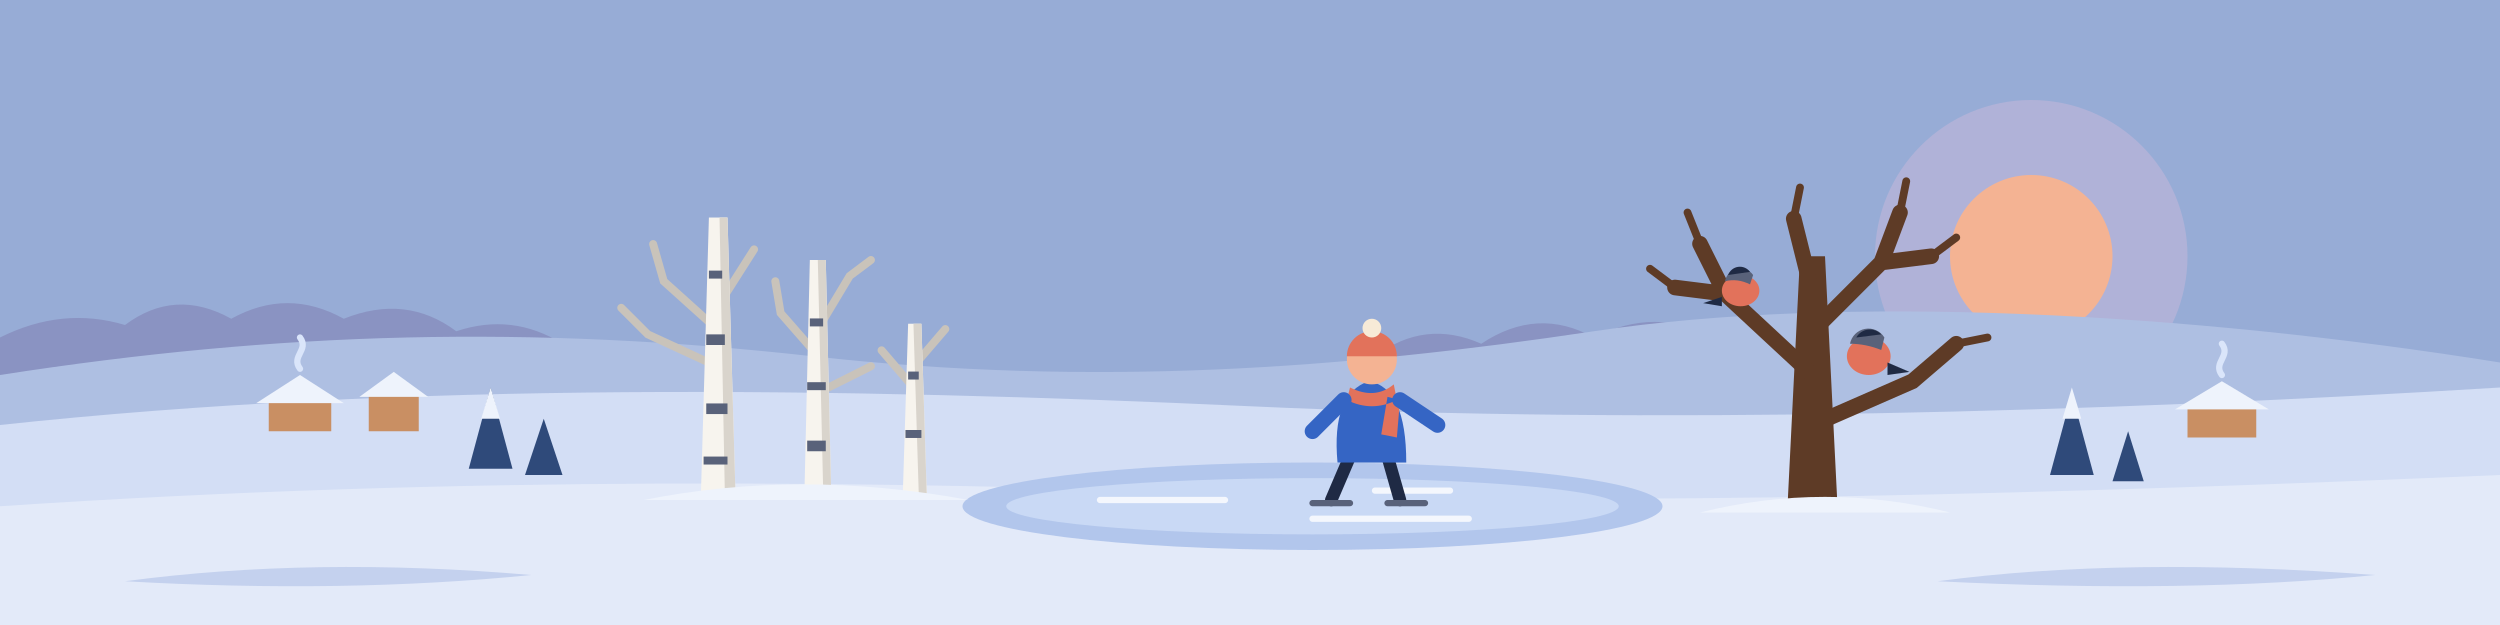
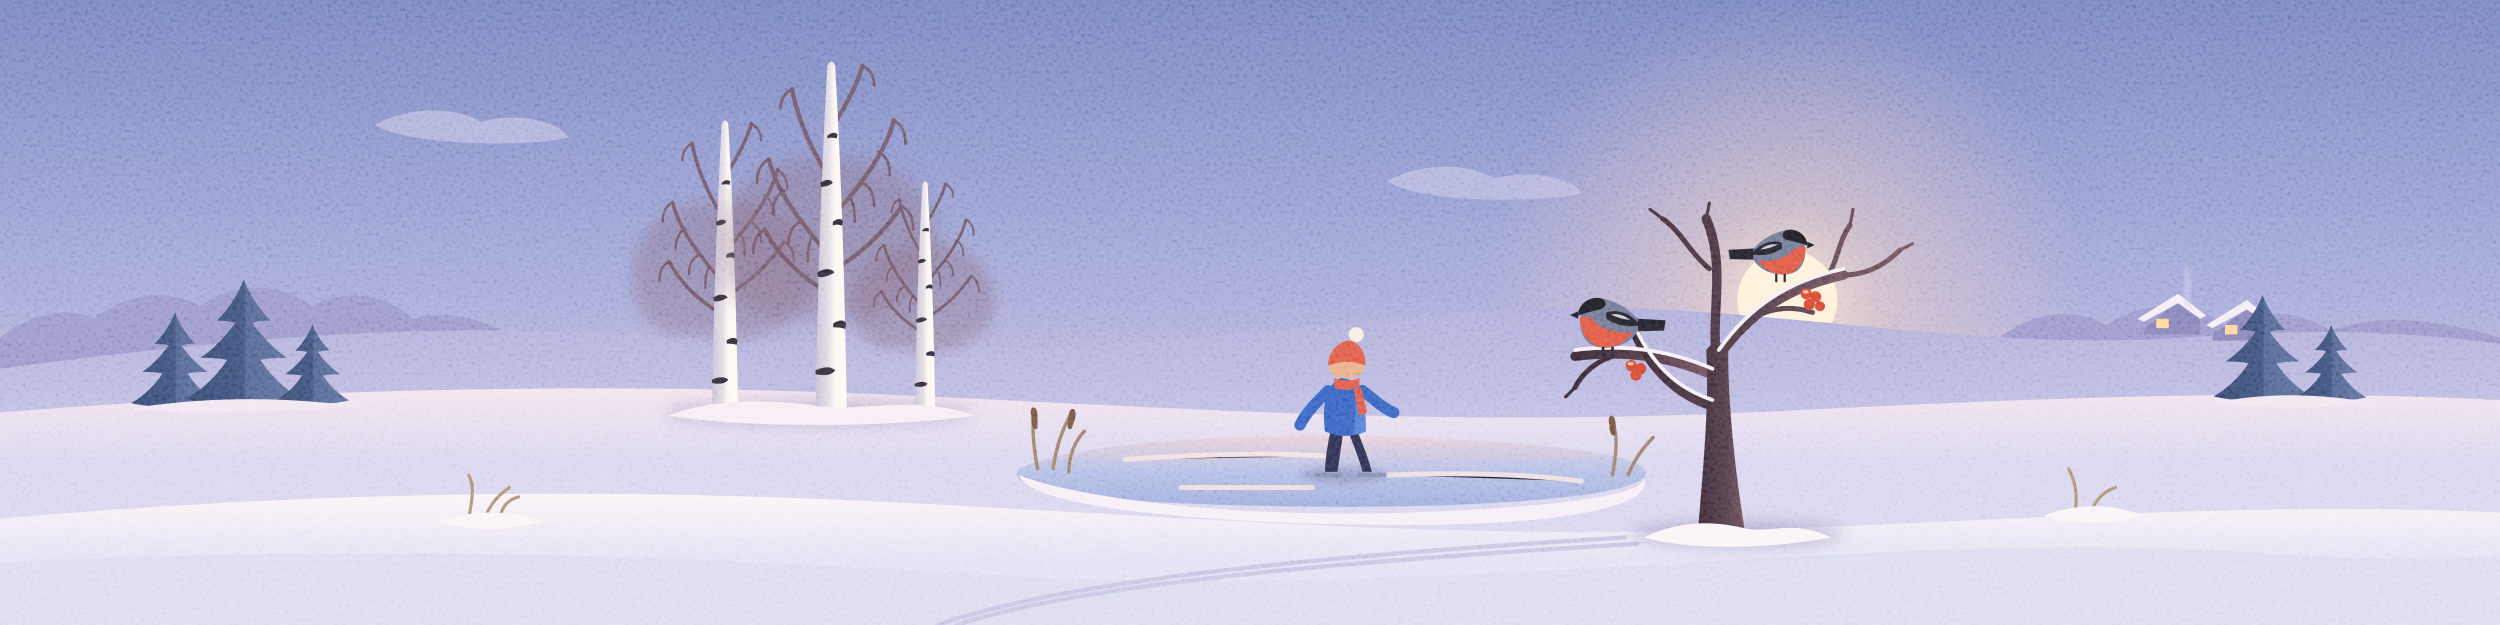
- <svg xmlns="http://www.w3.org/2000/svg" viewBox="0 0 800 200" width="800" height="200" preserveAspectRatio="xMidYMid slice">
-   <rect width="800" height="200" fill="#97acd6" />
-   <circle cx="650" cy="82" r="50" fill="#b0b2d8" />
-   <circle cx="650" cy="82" r="26" fill="#f4b393" />
-   <path d="M0 108q20-10 40-4 16-12 34-2 18-10 36 0 20-8 36 4 18-6 34 4l10 20H0zm440 6q16-12 34-4 18-12 36-2 20-10 38 0 18-8 34 2 20-10 38 0 18-6 34 4 20-8 40 0 20-6 40 2 20-4 46 4v16H440z" fill="#8a93c2" />
-   <path d="M0 120c90-14 170-16 260-6s170 4 250-8 190-6 290 10v40H0z" fill="#aebfe2" />
-   <path d="M0 136c130-14 270-12 400-6s270 2 400-6v76H0z" fill="#d3def5" />
-   <path d="M0 162c150-10 280-8 400-4s260 0 400-6v48H0z" fill="#e3eaf9" />
-   <path d="M40 186q60-8 130-2-60 6-130 2zm580 0q60-8 140-2-60 6-140 2z" fill="#c4d1ee" />
-   <g fill="#c98f63">
-     <path d="M86 128h20v10H86zM118 126h16v12h-16zM700 130h22v10h-22z" />
+ <svg xmlns="http://www.w3.org/2000/svg" viewBox="0 0 800 200" width="800" height="200" preserveAspectRatio="xMidYMid slice" data-solid="119">
+   <rect width="800" height="200" fill="#a9acd6" />
+   <defs>
+     <linearGradient id="sky" x1="0" y1="0" x2="0" y2="1">
+       <stop offset="0" stop-color="#7e8cc3" />
+       <stop offset=".5" stop-color="#aeb1dc" />
+       <stop offset=".8" stop-color="#e2c3d0" />
+       <stop offset="1" stop-color="#f4d6c8" />
+     </linearGradient>
+     <radialGradient id="sunGlow">
+       <stop offset="0" stop-color="#fff0d8" stop-opacity=".9" />
+       <stop offset=".3" stop-color="#f8d4c0" stop-opacity=".5" />
+       <stop offset="1" stop-color="#f0c8cc" stop-opacity="0" />
+     </radialGradient>
+     <linearGradient id="far" x1="0" y1="0" x2="0" y2="1">
+       <stop offset="0" stop-color="#b3b2db" />
+       <stop offset=".4" stop-color="#c6c4e6" />
+     </linearGradient>
+     <linearGradient id="mid" x1="0" y1="0" x2="0" y2="1">
+       <stop offset="0" stop-color="#f3e6ee" />
+       <stop offset=".3" stop-color="#dcd8ef" />
+     </linearGradient>
+     <linearGradient id="near" x1="0" y1="0" x2="0" y2="1">
+       <stop offset="0" stop-color="#fbf4f6" />
+       <stop offset=".5" stop-color="#e4e3f4" />
+     </linearGradient>
+     <linearGradient id="ice" x1="0" y1="0" x2="0" y2="1">
+       <stop offset="0" stop-color="#e9d3dc" />
+       <stop offset=".5" stop-color="#b9c3e6" />
+       <stop offset="1" stop-color="#a4b2de" />
+     </linearGradient>
+     <linearGradient id="birch" x1="0" y1="0" x2="1" y2="0">
+       <stop offset="0" stop-color="#cbc3d6" />
+       <stop offset=".45" stop-color="#e6e0e8" />
+       <stop offset=".6" stop-color="#fbf6f2" />
+       <stop offset="1" stop-color="#fff9f2" />
+     </linearGradient>
+     <linearGradient id="bark" x1="0" y1="0" x2="1" y2="0">
+       <stop offset="0" stop-color="#3f2f3a" />
+       <stop offset=".6" stop-color="#5a4350" />
+       <stop offset="1" stop-color="#7a5c66" />
+     </linearGradient>
+     <linearGradient id="fir" x1="0" y1="0" x2="1" y2="0">
+       <stop offset="0" stop-color="#3d4f78" />
+       <stop offset=".5" stop-color="#465a84" />
+       <stop offset=".52" stop-color="#5a6d98" />
+       <stop offset="1" stop-color="#6578a2" />
+     </linearGradient>
+     <filter id="soft" x="-40%" y="-80%" width="180%" height="260%">
+       <feGaussianBlur stdDeviation="2.5" />
+     </filter>
+     <filter id="haze" x="-60%" y="-30%" width="220%" height="160%">
+       <feGaussianBlur stdDeviation="1.2" />
+     </filter>
+     <filter id="grain" x="0" y="0" width="100%" height="100%">
+       <feTurbulence type="fractalNoise" baseFrequency=".85" numOctaves="2" seed="7" stitchTiles="stitch" />
+       <feColorMatrix values="2.2 0 0 0 -.6  2.2 0 0 0 -.6  2.2 0 0 0 -.6  0 0 0 0 1" />
+     </filter>
+     <path id="tree" d="M0-60C-3-52-8-45-13-40Q-7-40-4-39C-9-32-15-26-21-22Q-13-22-8-21C-13-13-21-6-28-2Q-14 1-3 0V3H3V0Q14 1 28-2C21-6 13-13 8-21Q13-22 21-22C15-26 9-32 4-39Q7-40 13-40C8-45 3-52 0-60Z" />
+     <g id="birchTree">
+       <path d="M0-64C-14-66-27-58-28-44C-30-30-20-22-8-24C4-20 22-24 27-38C30-54 16-66 0-64Z" fill="#8c6f86" opacity=".4" filter="url(#soft)" />
+       <path d="M-1-40C-8-48-14-56-16-64M1-50C8-58 14-66 16-74M-1-60C-6-68-9-76-10-82M0-72C4-78 7-84 8-88M-1-30C-8-34-14-40-17-46M1-36C8-40 14-46 18-52" fill="none" stroke="#7a6070" stroke-width="1.1" stroke-linecap="round" />
+       <path d="M-16-64C-18-63-19-61-19-58M16-74C18-73 19-71 19-68M-10-82C-12-81-13-79-13-77M8-88C10-87 11-85 11-83M-17-46C-19-45-20-43-20-40M18-52C20-51 21-49 21-46M-8-48C-10-47-11-45-11-42M8-58C10-57 11-55 11-52M-12-56C-14-55-15-53-15-50M12-66C14-65 15-63 15-60M-5-44C-6-42-6-40-6-38M5-54C6-52 6-50 6-48" fill="none" stroke="#7a6070" stroke-width=".7" stroke-linecap="round" />
+       <path d="M-4 3C-3.6-28-2.6-60-1-88Q0-90 1-88C2.6-60 3.6-28 4 3Z" fill="url(#birch)" />
+       <path d="M-4-10C-2-11 0-11 1-10C0-8.6-2-8.6-4-9ZM.5-22C2-23 3.4-23 3.8-22L3.6-20.6C2.4-21 1.4-21 .5-21ZM-3.6-35C-1.6-36.4 .4-36 .8-35-1-34-2.6-33.6-3.4-34ZM.4-48C1.6-49 2.8-49 3-48L2.8-47C2-47.4 1-47.4.4-47ZM-2.8-58C-1.4-59 0-59 .4-58-.8-57-2-57-2.6-57ZM-1-70C0-71 1-71 1.6-70.4L1.4-69.4C.6-69.6-.2-69.6-1-69.4Z" fill="#3b3340" />
+     </g>
+     <g id="finch">
+       <path d="M12-5L21-4.5 20.5-1.2 12-1Z" fill="#2c2833" />
+       <path d="M-6-6C-6-10-2-12 1-11.4C5-10.6 9-8.4 12-5L12-1C10 3 4 5-1 4C-5 3-7-1-6-6Z" fill="#79809a" />
+       <path d="M-6.4-5.6C-6.6-1.6-4.4 2.2-1 3.8 3.6 5 8.2 3 10.4-.8 5.6.2 0-1.6-3-5.4Z" fill="#e2604a" />
+       <path d="M-7-6C-7-10-3-12.2 0-11.6 2.4-11 2.2-8.4 0-8-2.4-7.4-5-6.8-7-6Z" fill="#26232c" />
+       <path d="M-7-7.4L-9.6-6.2-7-5Z" fill="#26232c" />
+       <path d="M2-7C6-8.4 10-6.4 13-3 9-2 5-3 2-5Z" fill="#2c2833" />
+       <path d="M3.4-6.4C6-6.8 8-6 9.6-4.6 7.4-4.8 5.4-5.4 3.4-6.4Z" fill="#c9ccdb" />
+       <path d="M1 4V7M4 4V7" stroke="#2c2833" stroke-width=".8" />
+     </g>
+   </defs>
+   <g id="sky">
+     <rect width="800" height="200" fill="url(#sky)" />
+     <g transform="translate(-40 0)">
+       <circle cx="612" cy="96" r="96" fill="url(#sunGlow)" />
+       <path d="M612 80a16 16 0 1 1-.1 0z" fill="#fff1dc" />
+     </g>
+     <path d="M120 40C130 34 146 34 154 39 164 36 178 38 182 44 170 47 132 47 120 40ZM444 58C454 52 470 52 478 57 490 54 504 57 506 62 492 65 454 65 444 58Z" fill="#c4c3e4" opacity=".7" />
  </g>
-   <path d="M82 129l14-9 14 9zM115 127l11-8 11 8zM696 131l15-9 15 9z" fill="#eef3fc" />
-   <path d="M96 118c-3-4 3-6 0-10M711 120c-3-4 3-6 0-10" fill="none" stroke="#dae5fa" stroke-width="2" stroke-linecap="round" />
-   <ellipse cx="420" cy="162" rx="112" ry="14" fill="#b2c6ec" />
-   <ellipse cx="420" cy="162" rx="98" ry="9" fill="#c9d9f5" />
-   <path d="M352 160h40M420 166h50M440 157h24" stroke="#fff" stroke-width="2" stroke-linecap="round" opacity=".8" />
-   <path d="M432 146l-6 14M444 146l4 14" stroke="#1f2a44" stroke-width="4" stroke-linecap="round" />
-   <path d="M420 161h12M444 161h12" stroke="#59627a" stroke-width="2" stroke-linecap="round" />
-   <path d="M428 148q-2-22 10-26 12 2 12 26z" fill="#3565c4" />
-   <path d="M432 124q8 4 14-1l1 5q-8 4-16 0zM444 127l-2 12 5 1 1-12z" fill="#e2725b" />
-   <path d="M448 128l12 8M430 128l-10 10" stroke="#3565c4" stroke-width="5" stroke-linecap="round" />
-   <circle cx="439" cy="115" r="8" fill="#f4b393" />
-   <path d="M431 114a8 8 0 0 1 16 0z" fill="#e2725b" />
-   <circle cx="439" cy="105" r="3" fill="#f7ead7" />
-   <g transform="translate(39 23.7) scale(.85)">
-     <path d="M224 96l-20-18-4-14M224 110l-26-12-10-10M224 88l14-22M262 106l-14-16-2-12M262 96l12-20 8-6M262 120l20-10M298 118l-12-14M298 110l12-14" fill="none" stroke="#c9c3ba" stroke-width="3" stroke-linecap="round" />
-     <path d="M218 158l3-104h7l3 104zM257 156l2-86h6l2 86zM294 158l2-64h5l2 64z" fill="#f7f4ee" />
-     <path d="M225 54h3l3 104h-4z" fill="#d9d4cc" />
-     <path d="M262 70h3l2 86h-3z" fill="#d9d4cc" />
-     <path d="M298 94h3l2 64h-3z" fill="#d9d4cc" />
-     <path d="M221 74h5v3h-5zM220 98h7v4h-7zM220 124h8v4h-8zM219 144h9v3h-9zM259 92h5v3h-5zM258 116h7v3h-7zM258 138h7v4h-7zM296 112h4v3h-4zM295 134h6v3h-6z" fill="#59627a" />
+   <g id="far">
+     <path d="M0 108C10 100 22 98 30 102 40 94 54 92 64 98 74 90 90 90 100 98 110 92 124 94 132 102 146 98 160 104 170 112V140H0ZM640 108C650 100 664 98 674 104 686 96 702 96 712 104 724 98 738 100 746 106 760 100 780 102 800 108V140H640Z" fill="#a19fcd" />
+     <path d="M0 118C60 110 120 104 180 106S300 114 360 110C420 106 470 96 530 99S640 112 700 108C740 105 770 106 800 110V200H0Z" fill="url(#far)" />
+     <g fill="#8e8bbd">
+       <path d="M686 106C686 104 690 103 691 101L697 97 704 101V107H686ZM708 108C708 106 712 105 713 103L719 99 726 103V109H708Z" />
+     </g>
+     <path d="M684 102L697 94 706 101 704 102 697 97 686 103ZM706 104L719 96 728 103 726 104 719 99 708 105Z" fill="#f4eef6" />
+     <path d="M690 102H694V105H690ZM712 104H716V107H712Z" fill="#ffd9a0" />
+     <path d="M700 97C698 93 702 91 700 87" fill="none" stroke="#d8d6ee" stroke-width="2.4" stroke-linecap="round" opacity=".7" filter="url(#haze)" />
  </g>
-   <path d="M572 162l4-80h8l4 80z" fill="#5e3b26" />
-   <path d="M580 120l-28-26-8-16M580 106l22-22 6-16M580 94l-6-24M580 136l32-14 14-12M552 94l-16-2M602 84l16-2" fill="none" stroke="#5e3b26" stroke-width="5" stroke-linecap="round" />
-   <path d="M544 78l-4-10M608 68l2-10M574 70l2-10M626 110l10-2M536 92l-8-6M618 82l8-6" fill="none" stroke="#5e3b26" stroke-width="2.5" stroke-linecap="round" />
-   <ellipse cx="598" cy="114" rx="7" ry="6" fill="#e2725b" />
-   <path d="M592 110a6 6 0 0 1 11-2l-1 4q-5-2-10-2z" fill="#59627a" />
-   <path d="M594 108a5 5 0 0 1 8-1z" fill="#1f2a44" />
-   <path d="M604 116l7 3-7 1z" fill="#1f2a44" />
-   <ellipse cx="557" cy="93" rx="6" ry="5" fill="#e2725b" />
-   <path d="M552 90a5 5 0 0 1 9-2l-1 3q-4-2-8-1z" fill="#59627a" />
-   <path d="M553 88a4 4 0 0 1 7-1z" fill="#1f2a44" />
-   <path d="M551 95l-6 2 6 1z" fill="#1f2a44" />
-   <path d="M206 160q50-10 104 0zM544 164q40-10 80 0z" fill="#eef3fc" />
-   <path d="M150 150l7-26 7 26zm18 2l6-18 6 18zm488 0l7-26 7 26zm20 2l5-16 5 16z" fill="#2f4a7a" />
-   <path d="M154 134l3-10 3 10zm506 0l3-10 3 10z" fill="#eef3fc" />
+   <g id="mid">
+     <path d="M0 132C100 124 200 122 300 127S470 136 560 132C640 128 720 124 800 128V200H0Z" fill="url(#mid)" />
+     <g fill="url(#fir)">
+       <use href="#tree" transform="translate(56 130) scale(.5)" />
+       <use href="#tree" transform="translate(78 129) scale(.66)" />
+       <use href="#tree" transform="translate(100 129) scale(.42)" />
+       <use href="#tree" transform="translate(724 128) scale(.56)" />
+       <use href="#tree" transform="translate(746 128) scale(.4)" />
+     </g>
+     <path d="M40 131Q76 125 114 130Q76 133 40 131ZM708 129Q732 124 760 129Q732 132 708 129Z" fill="#f1e8f2" />
+     <ellipse cx="262" cy="132" rx="50" ry="4" fill="#6f6a9e" opacity=".3" filter="url(#soft)" />
+     <use href="#birchTree" transform="translate(232 132) scale(1.05)" />
+     <use href="#birchTree" transform="translate(266 131) scale(1.25)" />
+     <use href="#birchTree" transform="translate(296 131) scale(.82)" />
+     <path d="M214 133C228 127 250 128 262 130S292 126 312 133C284 137 238 137 214 133Z" fill="#f6eef4" />
+     <path d="M326 150C344 141 404 138 452 140S532 146 526 153C518 160 464 163 410 162S320 158 326 150Z" fill="url(#ice)" />
+     <path d="M360 147C390 145 410 145 426 146M444 152C470 151 492 152 506 154M378 156H420" stroke="#fbe8e2" stroke-width="1.6" stroke-linecap="round" opacity=".8" />
+     <path d="M326 152C346 160 400 166 452 164S526 158 526 153C530 162 500 168 450 168S330 164 326 152Z" fill="#f6eff6" />
+     <g fill="none" stroke="#a48a74" stroke-linecap="round">
+       <path d="M332 150C331 144 330 138 331 132M337 150C338 143 340 137 343 132M342 151C342 146 344 141 347 138M516 152C517 146 518 140 516 135M521 152C523 147 526 143 529 140" stroke-width="1.1" />
+     </g>
+     <path d="M330 133C329 130 332 129 332 133V137C331 138 330 137 330 133ZM342 133C342 130 345 130 344 134L343 137C342 138 341 137 342 133ZM515 136C514 132 517 132 517 136V139C516 140 515 139 515 136Z" fill="#7d5d48" />
+     <ellipse cx="430" cy="152" rx="14" ry="2.6" fill="#6f6a9e" opacity=".35" filter="url(#haze)" />
+     <g transform="translate(430 151)">
+       <path d="M-6 0C-6-4-5-10-4-14H0L-2 0ZM6 0C5-4 3-9 1-14H4C6-9 8-4 9 0Z" fill="#34375a" />
+       <path d="M-9 1H-1M5 1H13" stroke="#8d93b4" stroke-width="1.4" stroke-linecap="round" />
+       <path d="M-6-13C-7-20-6-28-1-30 4-30 7-26 7-13C3-11-2-11-6-13Z" fill="#3e6bc6" />
+       <path d="M3-29C5-29 7-27 7-13C5-12 4-12 3-12 4-18 4-24 3-29Z" fill="#5b86d8" />
+       <path d="M-5-26C-9-22-12-19-14-15M6-26C10-23 13-20 16-19" fill="none" stroke="#3e6bc6" stroke-width="3.6" stroke-linecap="round" />
+       <path d="M-3-30C0-29 3-29 5-30V-27C2-26-1-26-3-27ZM3-27L5-18 7.5-19 5.5-27Z" fill="#e2644e" />
+       <path d="M-4.6-33C-4.6-38-.6-40 1.6-40 4.4-40 6.6-38 6.6-34 6.6-31 4-30 1-30-2-30-4.6-31-4.6-33Z" fill="#e9b392" />
+       <path d="M-5-34C-5-39-1-42 1.6-42S7-39 7-34C3-35.6-1-35.6-5-34Z" fill="#e2644e" />
+       <path d="M1.6-44a2.4 2.4 0 1 1 0 .1z" fill="#f8efe4" />
+     </g>
+   </g>
+   <g id="near">
+     <path d="M0 166C90 158 180 156 270 160S450 172 540 170C630 168 710 160 800 164V200H0Z" fill="url(#near)" />
+     <path d="M0 180C120 174 220 178 320 184S520 180 620 176 740 182 800 178V200H0Z" fill="#dcdcf0" opacity=".7" />
+     <path d="M300 200C340 186 420 178 520 172M306 200C346 187 424 180 524 174" fill="none" stroke="#cdc9e4" stroke-width="1.4" stroke-linecap="round" />
+     <g transform="translate(-40 0)">
+       <ellipse cx="596" cy="171" rx="34" ry="4" fill="#5a5090" opacity=".3" filter="url(#soft)" />
+       <g fill="none" stroke="url(#bark)" stroke-linecap="round">
+         <path d="M588 120C574 114 560 112 544 114" stroke-width="3" />
+         <path d="M590 114C600 100 612 92 630 88M589 112C588 98 592 84 586 70M588 130C576 126 568 118 562 104" stroke-width="3" />
+         <path d="M556 114C550 116 546 120 544 124M624 90C628 84 628 78 632 72M630 88C638 88 644 84 648 80M587 86C580 80 578 74 572 70M600 102C608 98 614 98 620 100" stroke-width="1.6" />
+         <path d="M544 124L541 127M632 72L633 67M648 80L652 78M572 70L568 67M586 70L587 65" stroke-width="1" />
+       </g>
+       <path d="M583 174C585 150 587 130 586 112 588 109 592 109 593 112 593 130 595 150 599 174Z" fill="url(#bark)" />
+       <path d="M588 118C574 112 560 110 544 112M590 112C600 98 612 90 630 86M588 128C576 124 568 116 562 102" fill="none" stroke="#f6eff6" stroke-width="1.2" stroke-linecap="round" />
+       <g fill="#d9503a">
+         <circle cx="562" cy="117" r="1.8" />
+         <circle cx="565" cy="118" r="1.8" />
+         <circle cx="563.5" cy="120" r="1.8" />
+         <circle cx="618" cy="94" r="1.8" />
+         <circle cx="621" cy="95" r="1.8" />
+         <circle cx="619" cy="97.4" r="1.8" />
+         <circle cx="622.4" cy="98" r="1.6" />
+       </g>
+       <path d="M561.4 116.4h.8M617.4 93.4h.8" stroke="#ffc6a8" stroke-width="1" stroke-linecap="round" />
+       <use href="#finch" transform="translate(552 107)" />
+       <use href="#finch" transform="translate(612 84) scale(-.9 .9)" />
+       <path d="M566 172C578 166 590 167 598 169S614 166 626 172C604 176 580 176 566 172Z" fill="#fbf4f6" />
+     </g>
+     <path d="M150 166C151 160 152 156 150 152M155 166C157 161 160 158 163 156M160 167C160 163 162 160 166 159M664 164C665 158 664 154 662 150M669 164C671 159 674 157 677 156" fill="none" stroke="#b39a7e" stroke-width="1" stroke-linecap="round" />
+     <path d="M140 167C150 163 164 163 174 167 162 170 150 170 140 167ZM654 165C664 161 676 161 686 165 674 168 662 168 654 165Z" fill="#fbf4f6" />
+   </g>
+   <rect id="grain" width="800" height="200" filter="url(#grain)" opacity=".2" style="mix-blend-mode:soft-light" />
</svg>
